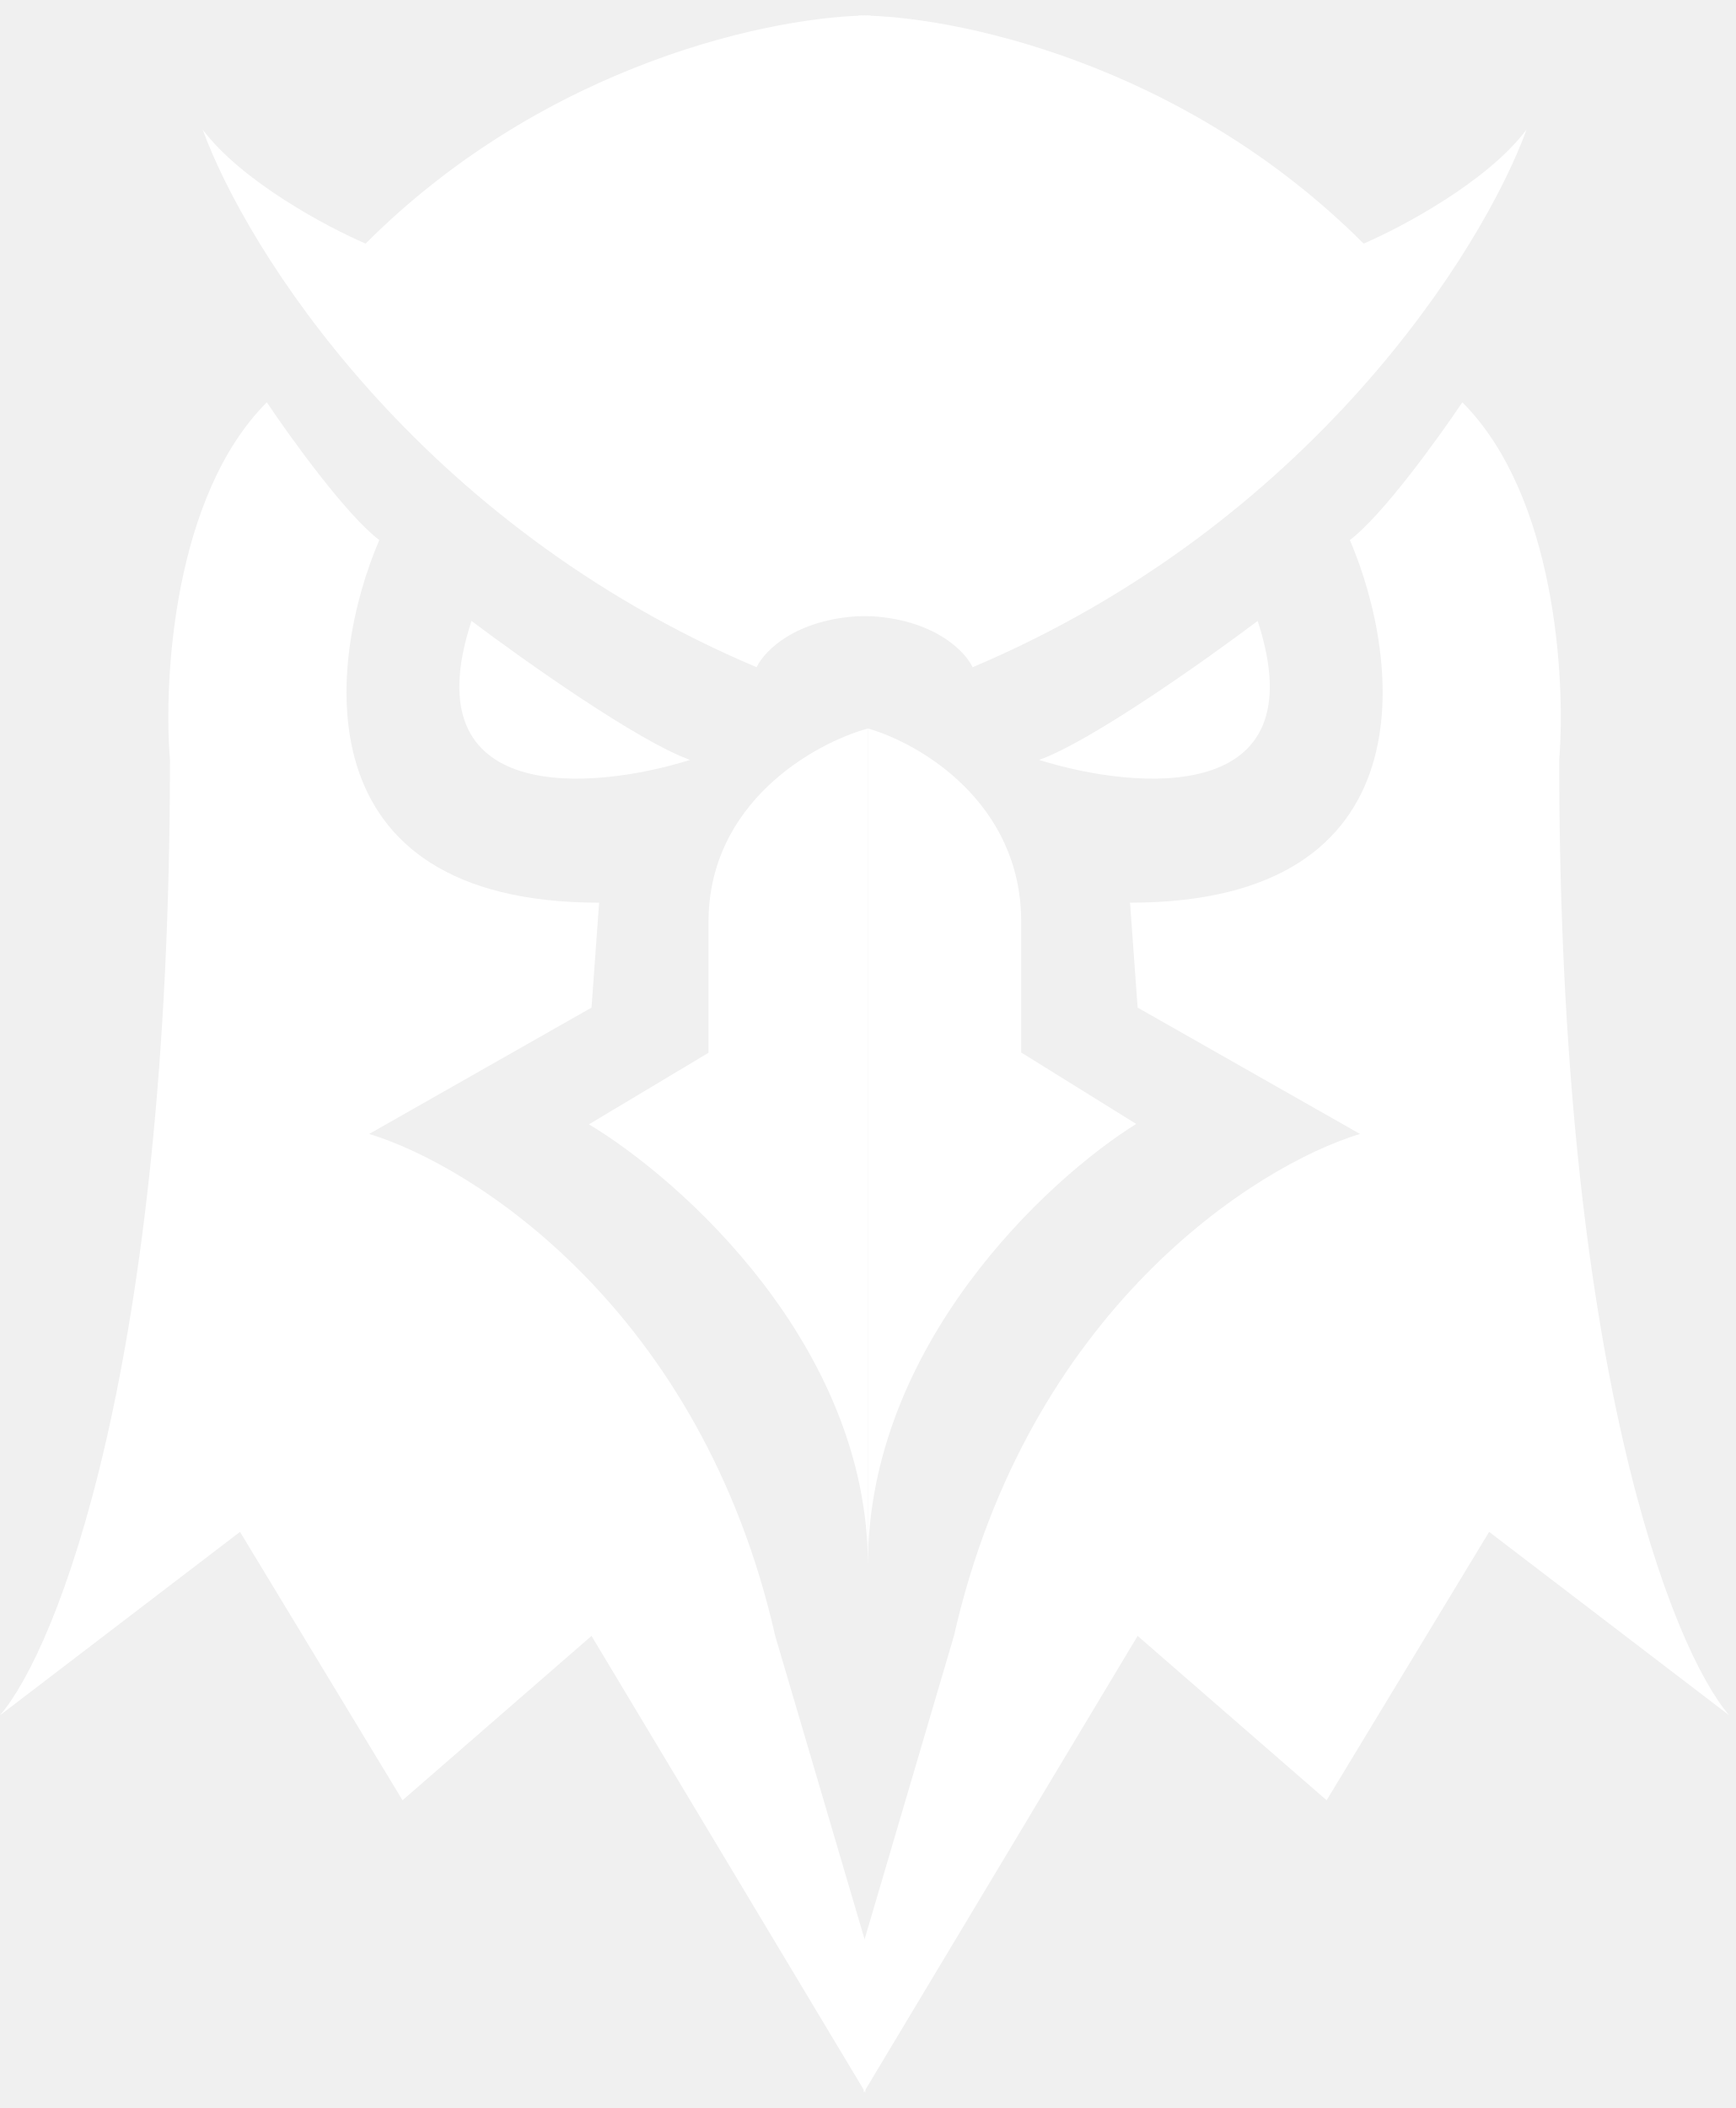
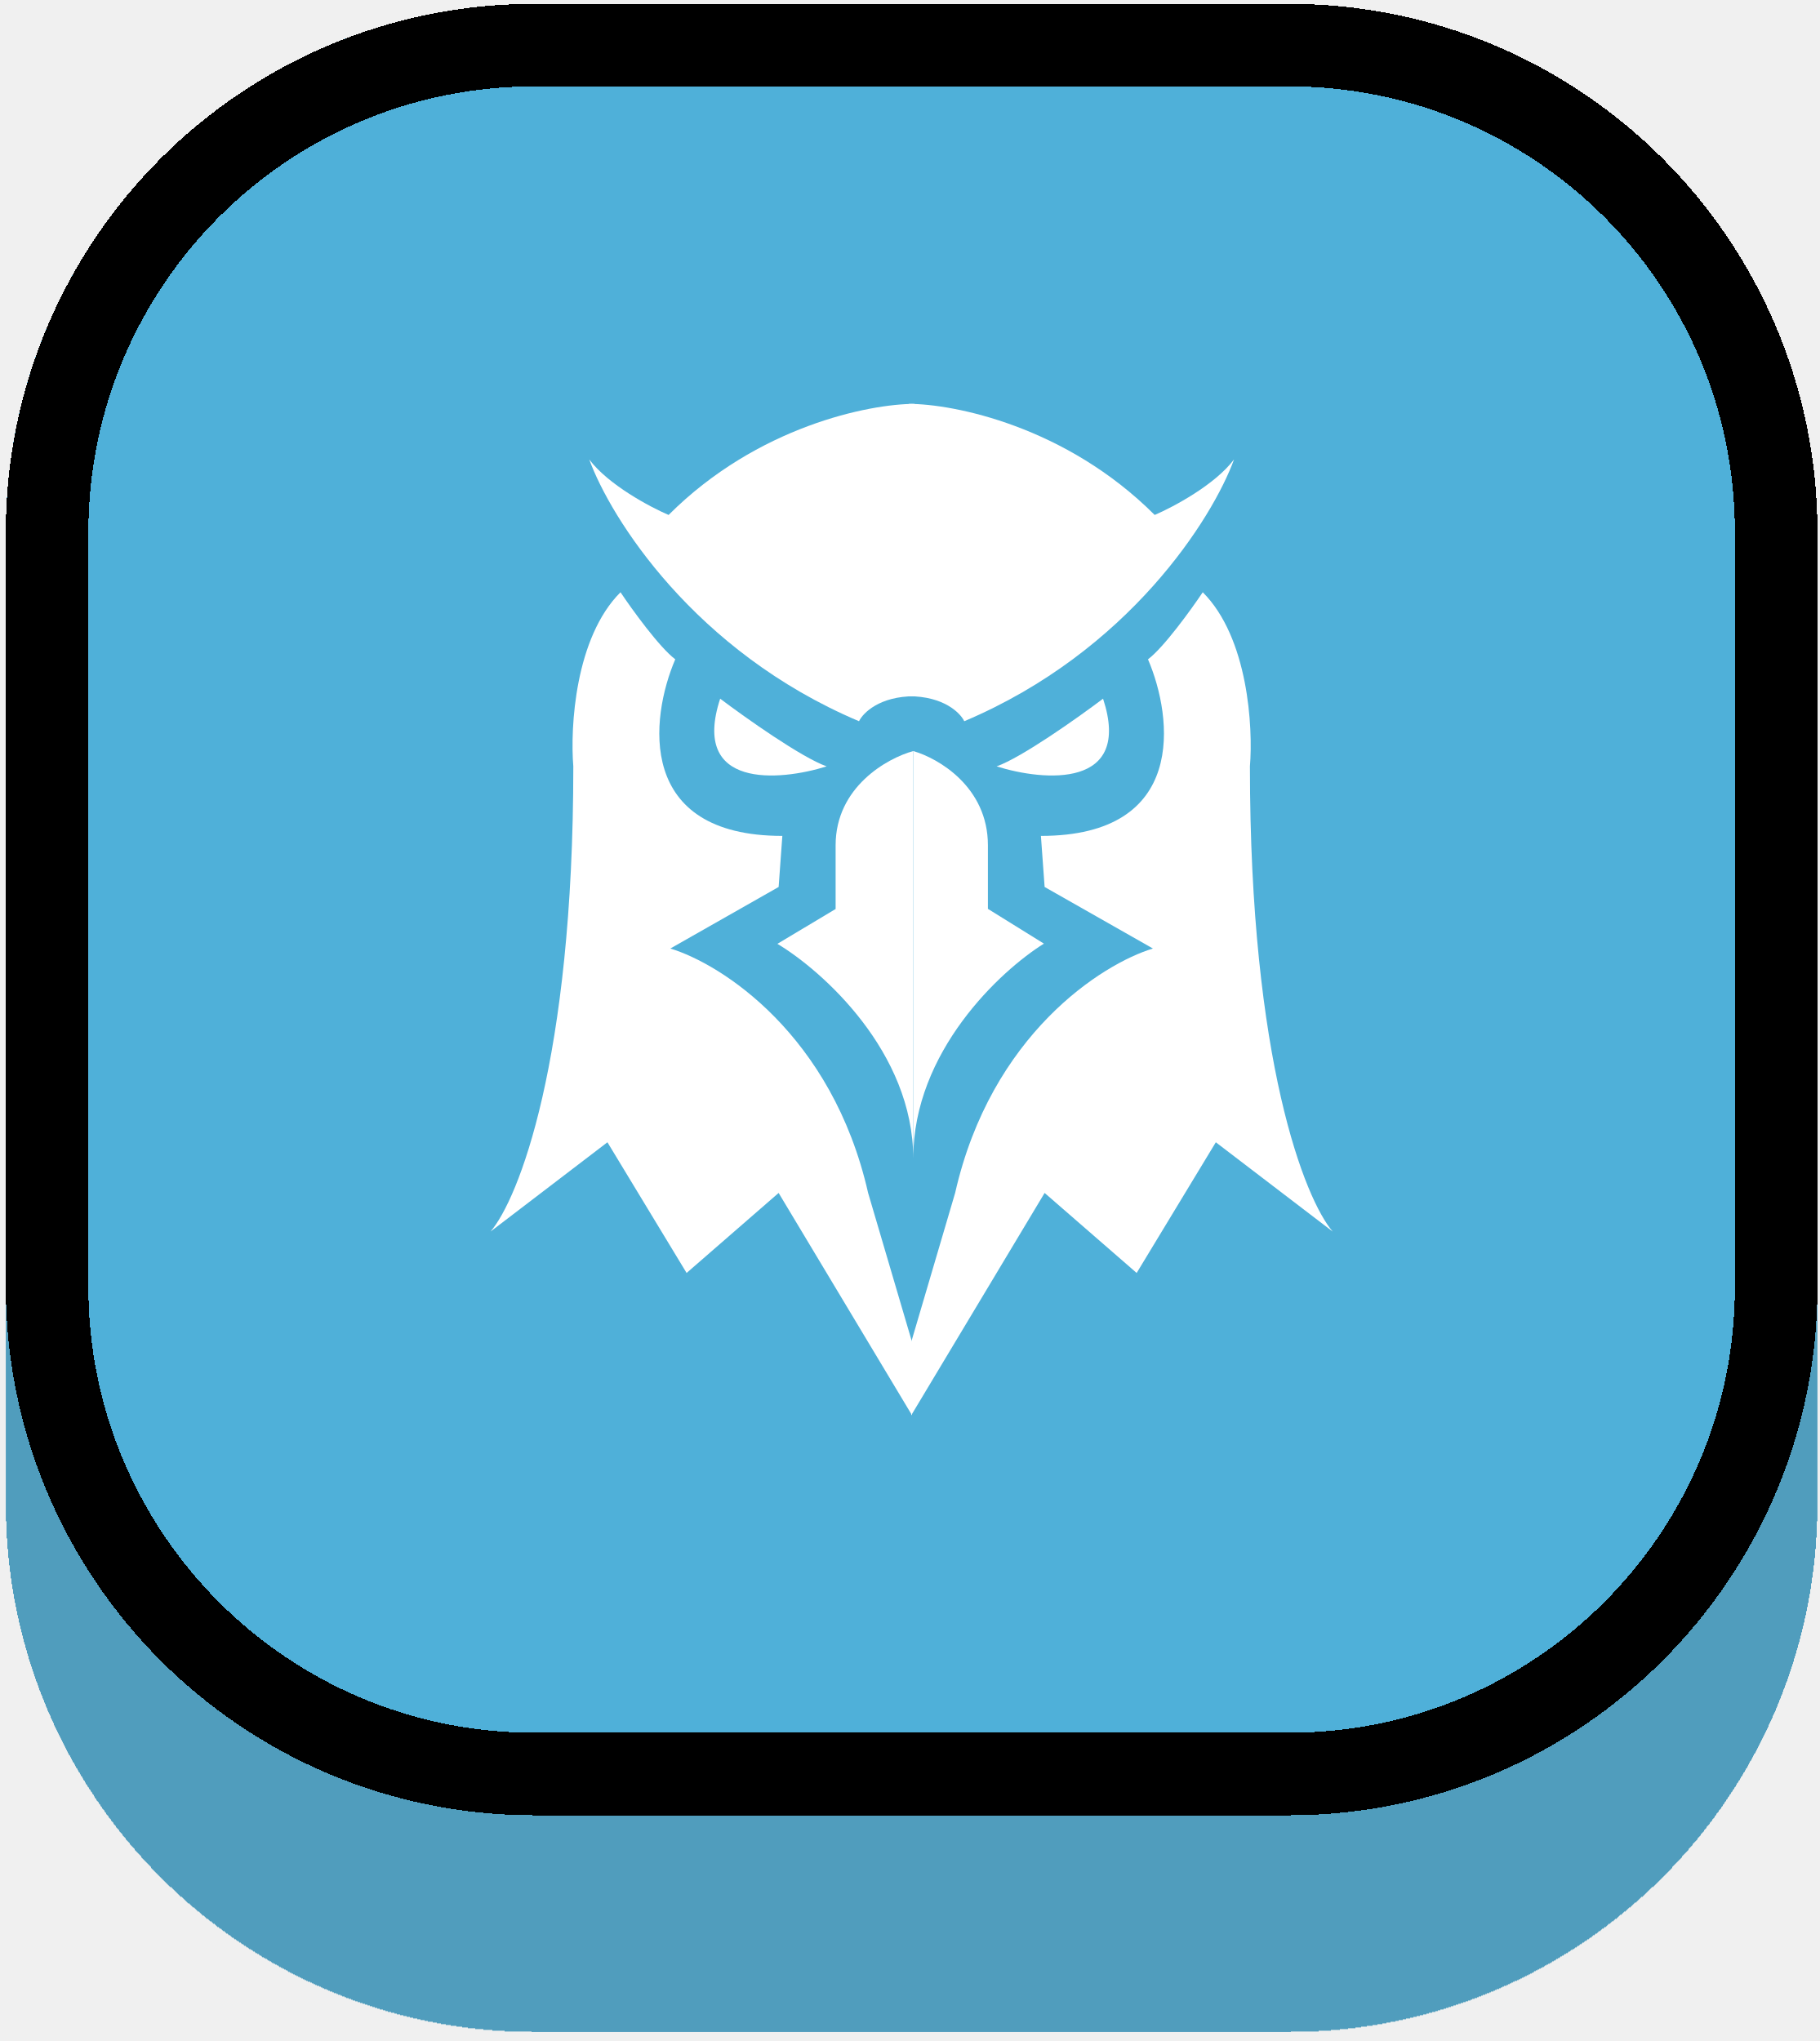
- <svg xmlns="http://www.w3.org/2000/svg" width="56" height="68" viewBox="0 0 56 68" fill="none">
-   <path d="M11.794 7.858C17.681 1.972 25.109 0.5 28.087 0.5V19.866C25.77 19.866 24.669 20.971 24.408 21.523C13.476 16.898 7.94 8.033 6.538 4.179C7.8 5.861 10.568 7.333 11.794 7.858Z" fill="white" />
-   <path d="M43.992 7.858C38.105 1.972 30.677 0.5 27.699 0.5V19.866C30.017 19.866 31.117 20.971 31.378 21.523C42.31 16.898 47.846 8.033 49.248 4.179C47.986 5.861 45.218 7.333 43.992 7.858Z" fill="white" />
-   <path d="M15.211 20.03C16.869 21.28 20.6 23.926 22.263 24.513C19.097 25.505 13.254 25.997 15.211 20.03Z" fill="white" />
-   <path d="M12.236 17.421C11.192 16.638 9.382 14.133 8.608 12.978C5.597 15.988 5.27 21.923 5.483 24.513C5.483 44.071 1.828 53.208 -0 55.331L7.743 49.415L12.986 58.073L19.083 52.771L27.918 67.5V62.647L25.009 52.771C22.628 42.274 15.284 37.602 11.909 36.579L19.083 32.503L19.328 29.119C9.643 29.119 10.564 21.32 12.236 17.421Z" fill="white" />
-   <path d="M40.573 20.03C38.915 21.28 35.184 23.926 33.521 24.513C36.687 25.505 42.53 25.997 40.573 20.03Z" fill="white" />
-   <path d="M43.548 17.421C44.592 16.638 46.401 14.133 47.176 12.978C50.186 15.988 50.513 21.923 50.301 24.513C50.301 44.071 53.956 53.208 55.784 55.331L48.041 49.415L42.798 58.073L36.701 52.771L27.866 67.5V62.647L30.775 52.771C33.156 42.274 40.5 37.602 43.875 36.579L36.701 32.503L36.456 29.119C46.141 29.119 45.219 21.32 43.548 17.421Z" fill="white" />
-   <path d="M22.857 29.744C22.857 25.874 26.286 23.969 28 23.5V50.5C28 43.435 22 38.069 19 36.269L22.857 33.962V29.744Z" fill="white" />
-   <path d="M32.945 29.738C32.945 25.871 29.648 23.968 28 23.5V50.474C28 43.415 33.769 38.054 36.654 36.256L32.945 33.952V29.738Z" fill="white" />
+ <svg xmlns="http://www.w3.org/2000/svg" width="82" height="92" viewBox="0 0 82 92" fill="none">
+   <g filter="url(#filter0_d_40_1055)">
+     <rect x="0.261" y="0.174" width="81.652" height="81.652" rx="23.815" fill="#4FB0D9" shape-rendering="crispEdges" />
+     <rect x="2.122" y="2.034" width="77.931" height="77.931" rx="21.955" stroke="black" stroke-width="3.721" shape-rendering="crispEdges" />
+     <path d="M30.133 23.212C34.139 19.207 39.193 18.205 41.22 18.205V31.383C39.643 31.383 38.894 32.135 38.716 32.51C31.278 29.363 27.511 23.331 26.557 20.709C27.415 21.853 29.299 22.855 30.133 23.212Z" fill="white" />
+     <path d="M52.042 23.212C48.036 19.207 42.982 18.205 40.956 18.205V31.383C42.533 31.383 43.282 32.135 43.459 32.51C50.898 29.363 54.664 23.331 55.618 20.709C54.76 21.853 52.876 22.855 52.042 23.212Z" fill="white" />
+     <path d="M32.458 31.494C33.587 32.345 36.126 34.146 37.257 34.545C35.103 35.22 31.127 35.555 32.458 31.494Z" fill="white" />
+     <path d="M30.434 29.719C29.724 29.186 28.492 27.482 27.966 26.696C25.917 28.744 25.695 32.782 25.839 34.545C25.839 47.853 23.352 54.069 22.108 55.514L27.377 51.489L30.945 57.38L35.093 53.773L41.105 63.795V60.492L39.126 53.773C37.505 46.63 32.508 43.451 30.212 42.755L35.093 39.981L35.26 37.679C28.67 37.679 29.297 32.372 30.434 29.719Z" fill="white" />
+     <path d="M49.715 31.494C48.587 32.345 46.048 34.146 44.917 34.545C47.071 35.22 51.047 35.555 49.715 31.494Z" fill="white" />
+     <path d="M51.74 29.719C52.45 29.186 53.681 27.482 54.208 26.696C56.257 28.744 56.479 32.782 56.334 34.545C56.334 47.853 58.822 54.069 60.065 55.514L54.797 51.489L51.229 57.38L47.081 53.773L41.069 63.795V60.492L43.048 53.773C44.668 46.63 49.666 43.451 51.962 42.755L47.081 39.981L46.914 37.679C53.504 37.679 52.877 32.372 51.74 29.719Z" fill="white" />
+     <path d="M37.661 38.104C37.661 35.471 39.994 34.174 41.16 33.855V52.227C41.16 47.42 37.078 43.769 35.037 42.544L37.661 40.974V38.104Z" fill="white" />
+     <path d="M44.525 38.1C44.525 35.469 42.282 34.174 41.161 33.855V52.209C41.161 47.407 45.086 43.759 47.049 42.535L44.525 40.968V38.1Z" fill="white" />
+   </g>
+   <defs>
+     <filter id="filter0_d_40_1055" x="0.261" y="0.174" width="81.652" height="91.419" filterUnits="userSpaceOnUse" color-interpolation-filters="sRGB">
+       <feFlood flood-opacity="0" result="BackgroundImageFix" />
+       <feColorMatrix in="SourceAlpha" type="matrix" values="0 0 0 0 0 0 0 0 0 0 0 0 0 0 0 0 0 0 127 0" result="hardAlpha" />
+       <feOffset dy="9.767" />
+       <feComposite in2="hardAlpha" operator="out" />
+       <feColorMatrix type="matrix" values="0 0 0 0 0.312 0 0 0 0 0.615 0 0 0 0 0.742 0 0 0 1 0" />
+       <feBlend mode="normal" in2="BackgroundImageFix" result="effect1_dropShadow_40_1055" />
+       <feBlend mode="normal" in="SourceGraphic" in2="effect1_dropShadow_40_1055" result="shape" />
+     </filter>
+   </defs>
</svg>
